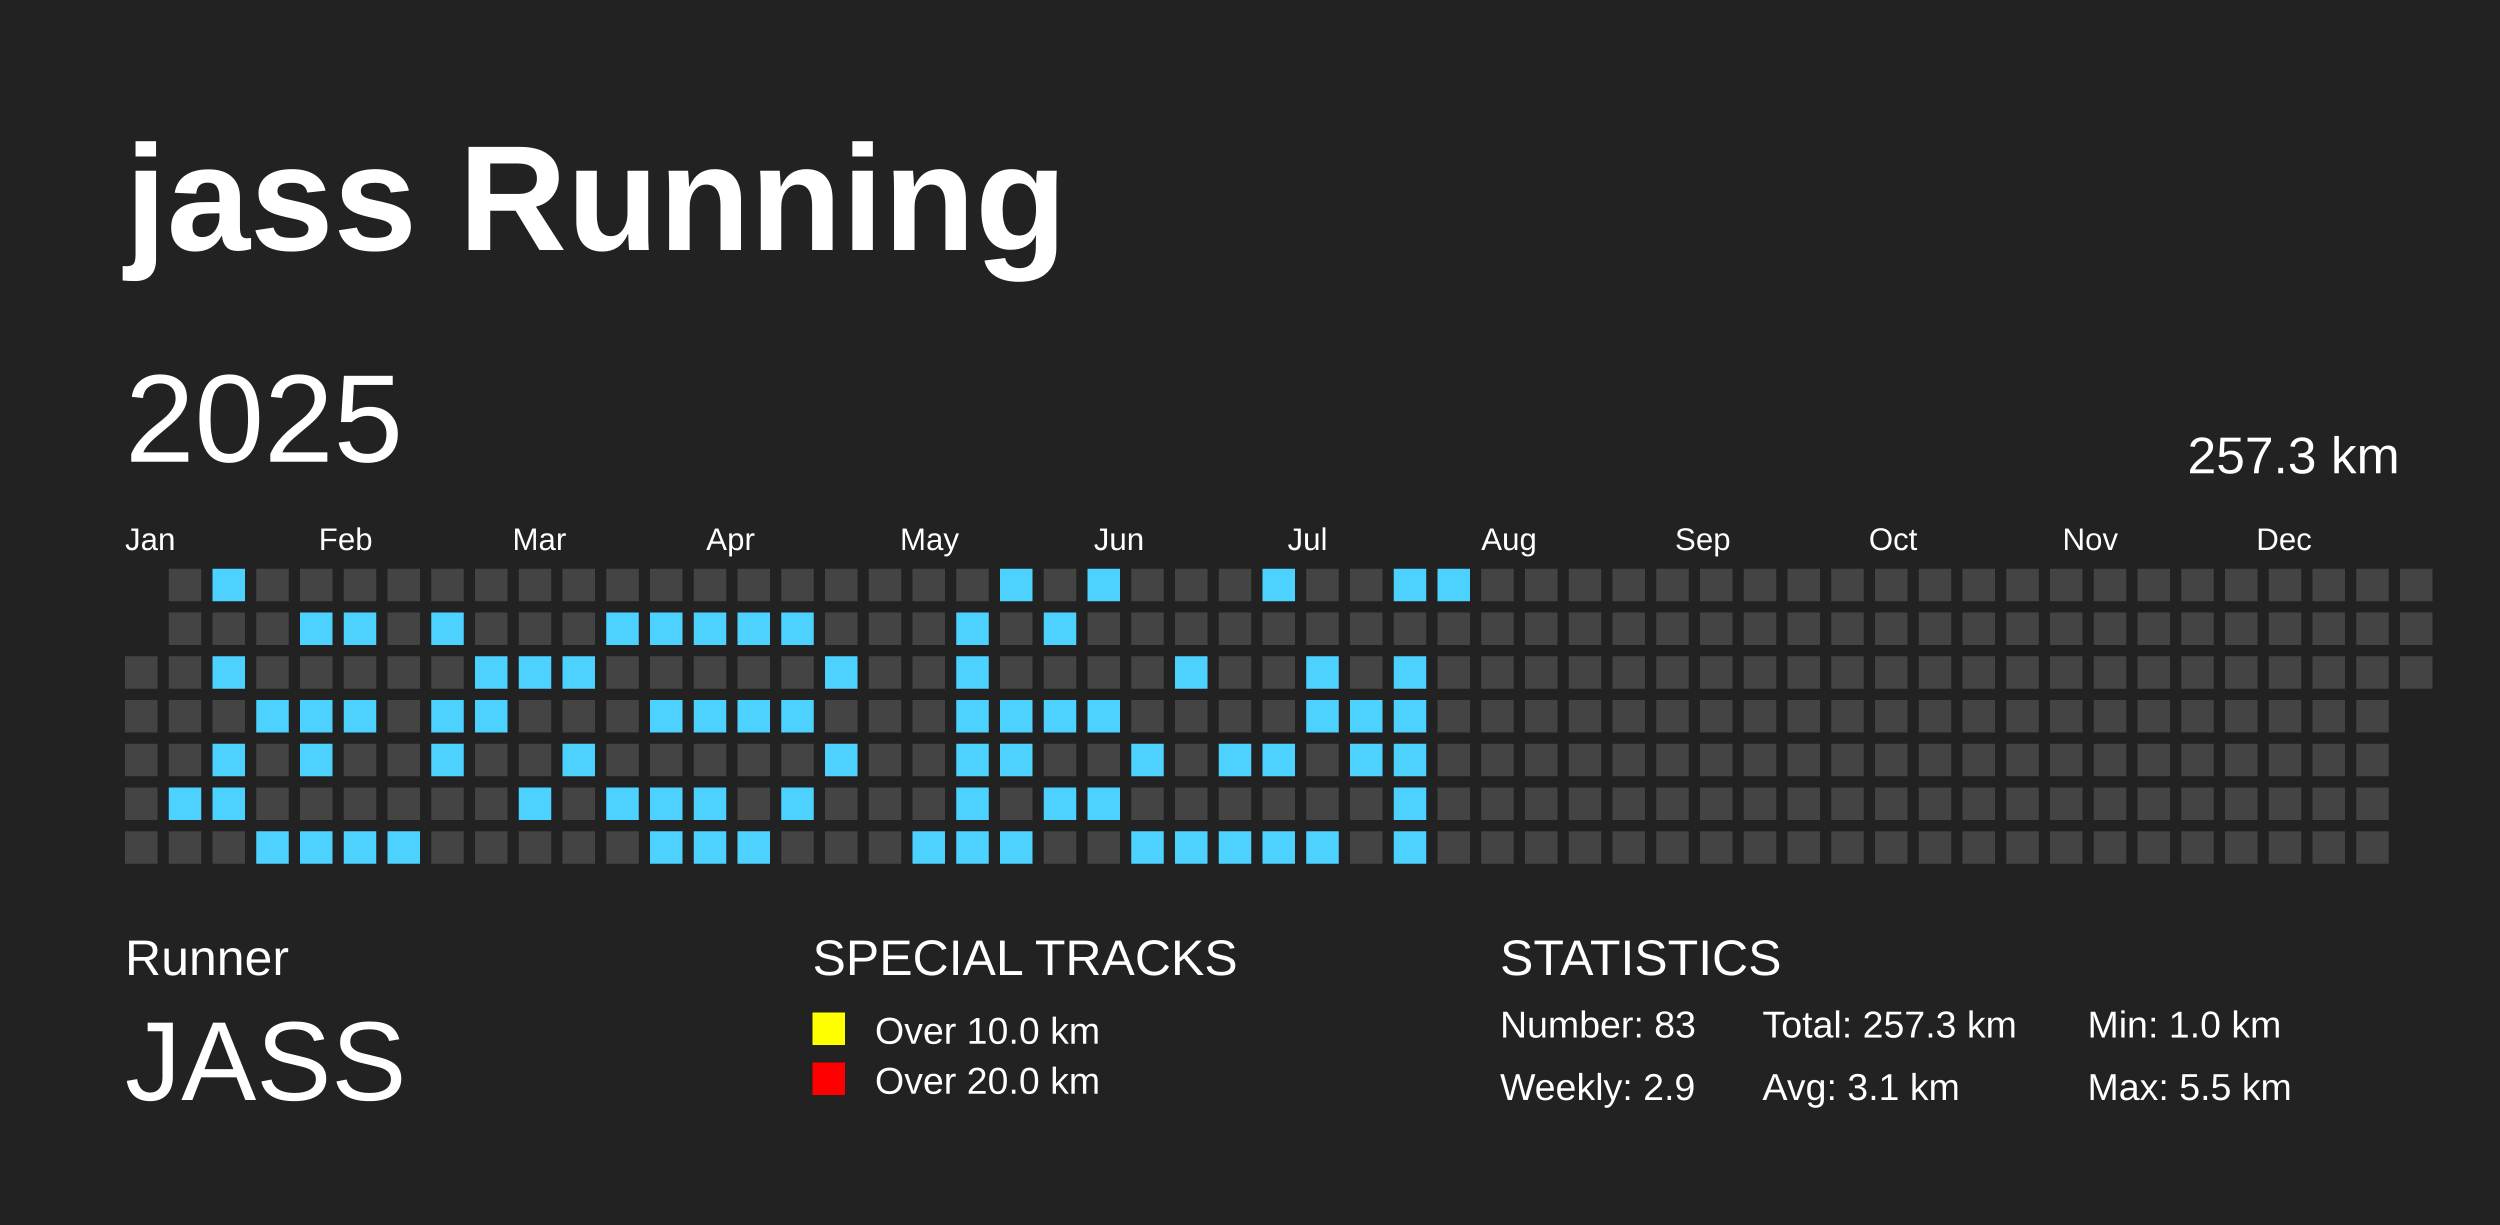
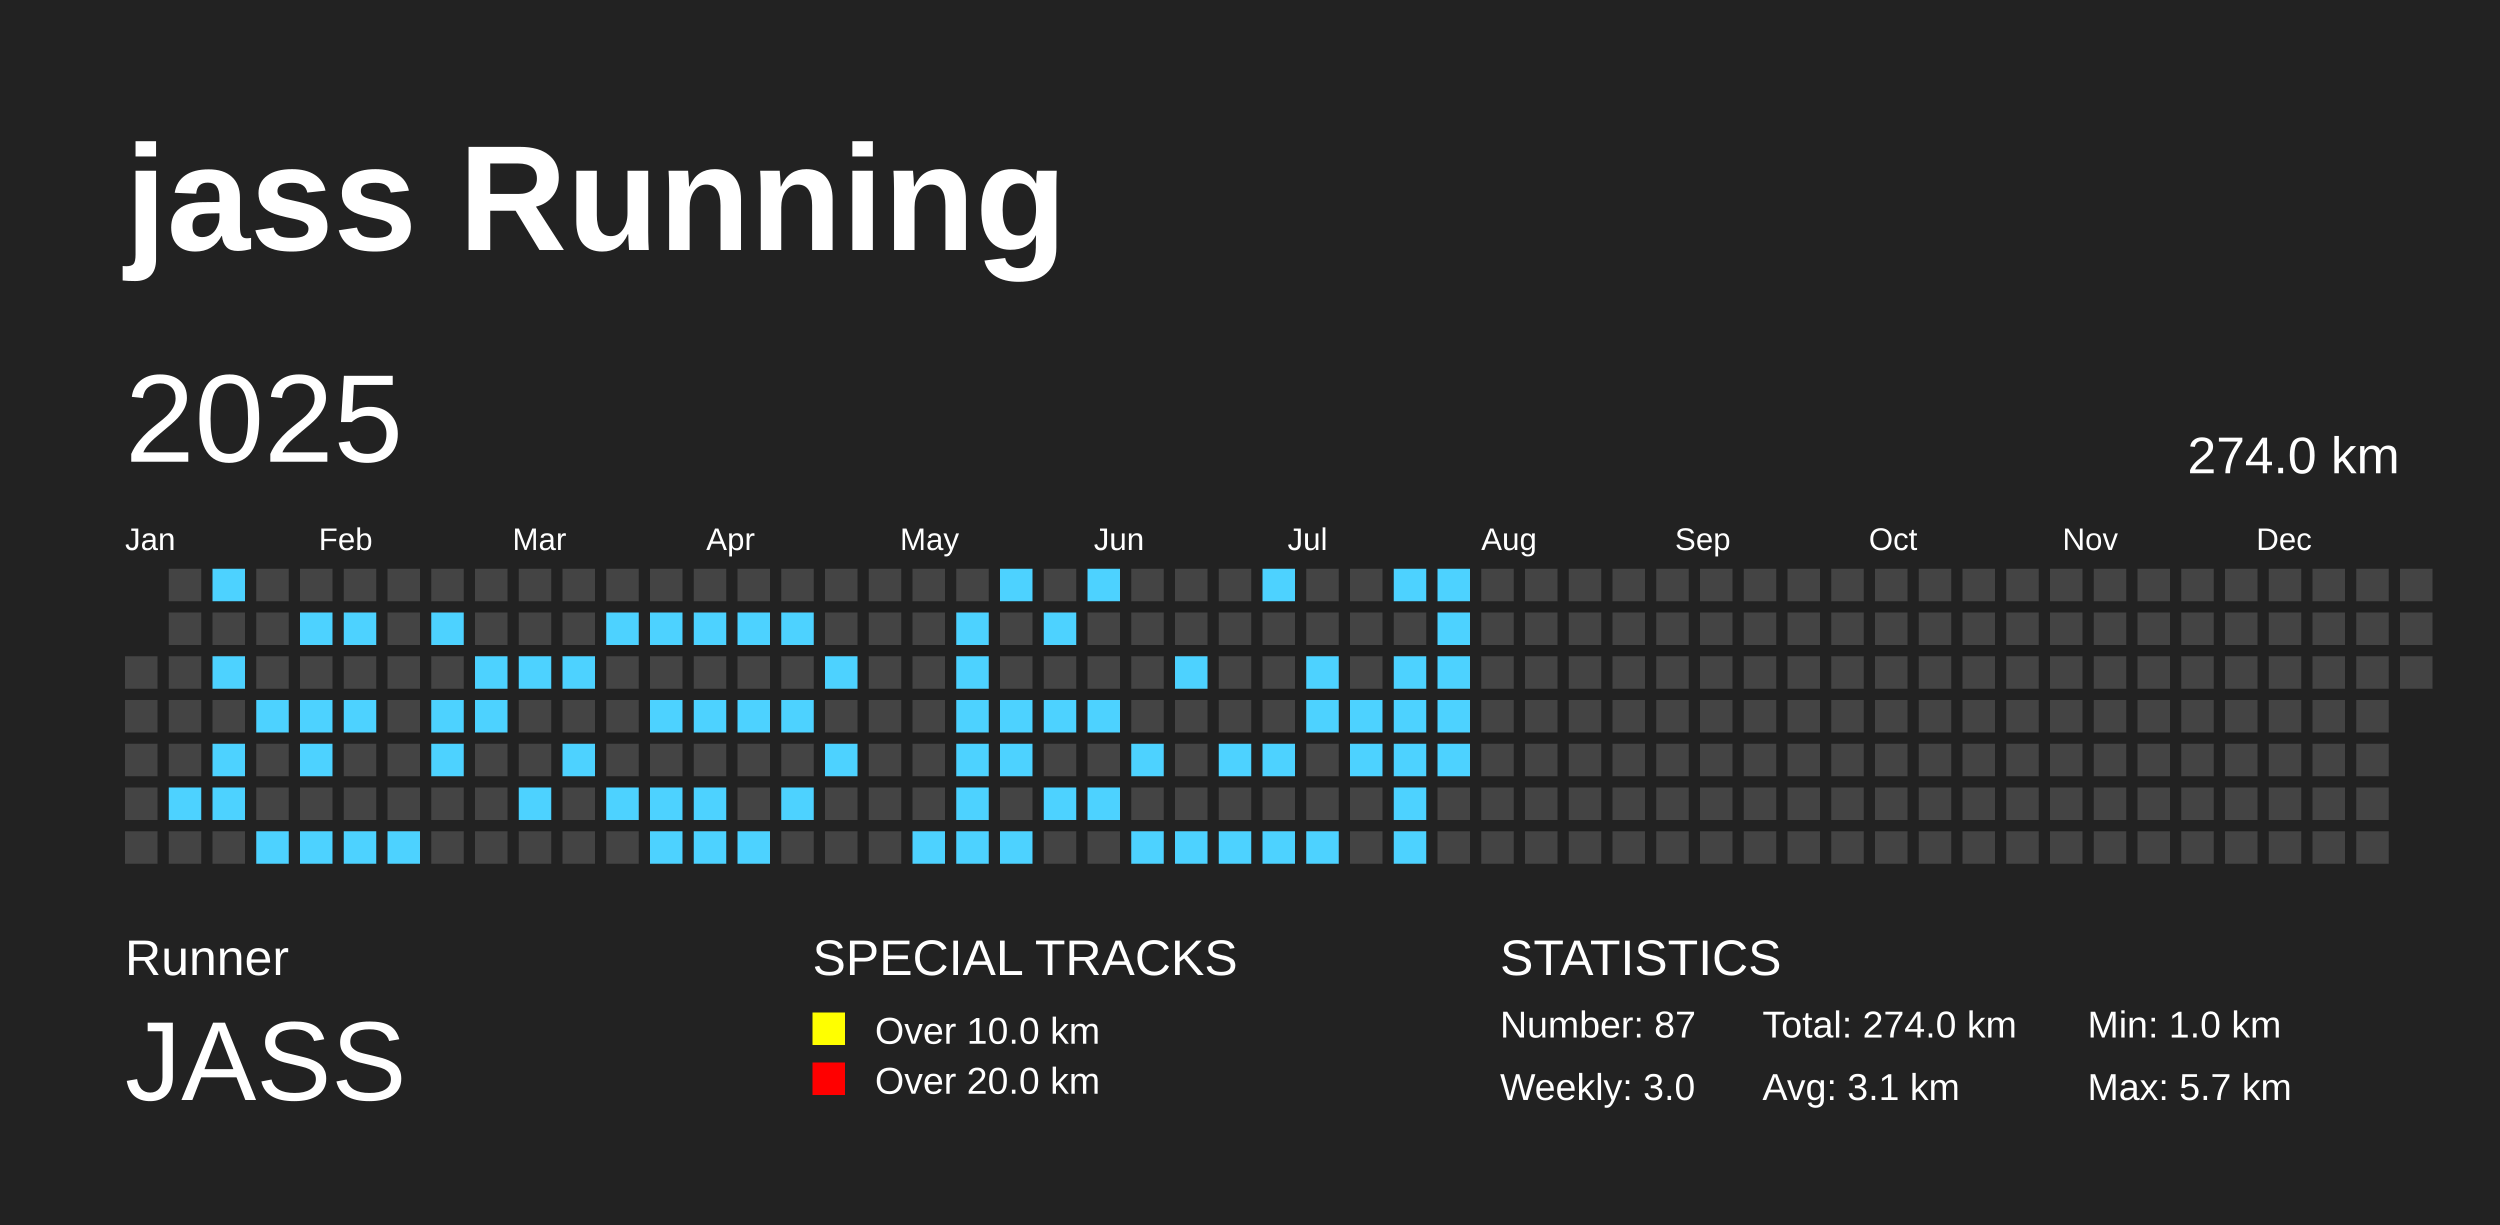
<svg xmlns="http://www.w3.org/2000/svg" baseProfile="full" height="98mm" version="1.1" viewBox="0,0,200,98" width="200mm">
  <defs />
  <rect fill="#222222" height="98" width="200" x="0" y="0" />
  <text fill="#FFFFFF" style="font-size:12px; font-family:Arial; font-weight:bold;" x="10" y="20">jass Running</text>
  <text fill="#FFFFFF" style="font-size:4px; font-family:Arial" x="10" y="78">Runner</text>
  <text fill="#FFFFFF" style="font-size:9px; font-family:Arial" x="10" y="88">JASS</text>
  <text fill="#FFFFFF" style="font-size:4px; font-family:Arial" x="65" y="78">SPECIAL TRACKS</text>
  <rect fill="yellow" height="2.6" width="2.6" x="65" y="81" />
  <text fill="#FFFFFF" style="font-size:3px; font-family:Arial" x="70" y="83.5">Over 10.0 km</text>
  <rect fill="red" height="2.6" width="2.6" x="65" y="85" />
  <text fill="#FFFFFF" style="font-size:3px; font-family:Arial" x="70" y="87.5">Over 20.0 km</text>
  <text fill="#FFFFFF" style="font-size:4px; font-family:Arial" x="120" y="78">STATISTICS</text>
-   <text fill="#FFFFFF" style="font-size:3px; font-family:Arial" x="120" y="83">Number: 83</text>
-   <text fill="#FFFFFF" style="font-size:3px; font-family:Arial" x="120" y="88">Weekly: 2.9</text>
-   <text fill="#FFFFFF" style="font-size:3px; font-family:Arial" x="141" y="83">Total: 257.3 km</text>
+   <text fill="#FFFFFF" style="font-size:3px; font-family:Arial" x="120" y="83">Number: 87</text>
+   <text fill="#FFFFFF" style="font-size:3px; font-family:Arial" x="120" y="88">Weekly: 3.0</text>
+   <text fill="#FFFFFF" style="font-size:3px; font-family:Arial" x="141" y="83">Total: 274.0 km</text>
  <text fill="#FFFFFF" style="font-size:3px; font-family:Arial" x="141" y="88">Avg: 3.1 km</text>
  <text fill="#FFFFFF" style="font-size:3px; font-family:Arial" x="167" y="83">Min: 1.0 km</text>
-   <text fill="#FFFFFF" style="font-size:3px; font-family:Arial" x="167" y="88">Max: 5.5 km</text>
+   <text fill="#FFFFFF" style="font-size:3px; font-family:Arial" x="167" y="88">Max: 5.7 km</text>
  <text dominant-baseline="hanging" fill="#FFFFFF" style="font-size:10.0px; font-family:Arial;" x="10" y="30">2025</text>
-   <text dominant-baseline="hanging" fill="#FFFFFF" style="font-size:4.125px; font-family:Arial;" x="175" y="35">257.3 km</text>
+   <text dominant-baseline="hanging" fill="#FFFFFF" style="font-size:4.125px; font-family:Arial;" x="175" y="35">274.0 km</text>
  <text fill="#FFFFFF" style="font-size:2.5px; font-family:Arial" x="10.0" y="44">Jan</text>
  <text fill="#FFFFFF" style="font-size:2.5px; font-family:Arial" x="25.5" y="44">Feb</text>
  <text fill="#FFFFFF" style="font-size:2.5px; font-family:Arial" x="41.0" y="44">Mar</text>
  <text fill="#FFFFFF" style="font-size:2.5px; font-family:Arial" x="56.5" y="44">Apr</text>
  <text fill="#FFFFFF" style="font-size:2.5px; font-family:Arial" x="72.0" y="44">May</text>
  <text fill="#FFFFFF" style="font-size:2.5px; font-family:Arial" x="87.5" y="44">Jun</text>
  <text fill="#FFFFFF" style="font-size:2.5px; font-family:Arial" x="103.0" y="44">Jul</text>
  <text fill="#FFFFFF" style="font-size:2.5px; font-family:Arial" x="118.5" y="44">Aug</text>
  <text fill="#FFFFFF" style="font-size:2.5px; font-family:Arial" x="134.0" y="44">Sep</text>
  <text fill="#FFFFFF" style="font-size:2.5px; font-family:Arial" x="149.5" y="44">Oct</text>
  <text fill="#FFFFFF" style="font-size:2.5px; font-family:Arial" x="165.0" y="44">Nov</text>
  <text fill="#FFFFFF" style="font-size:2.5px; font-family:Arial" x="180.5" y="44">Dec</text>
  <rect fill="#444444" height="2.6" width="2.6" x="10.0" y="52.5" />
  <rect fill="#444444" height="2.6" width="2.6" x="10.0" y="56.0" />
  <rect fill="#444444" height="2.6" width="2.6" x="10.0" y="59.5" />
  <rect fill="#444444" height="2.6" width="2.6" x="10.0" y="63.0" />
  <rect fill="#444444" height="2.6" width="2.6" x="10.0" y="66.5" />
  <rect fill="#444444" height="2.6" width="2.6" x="13.5" y="45.5" />
  <rect fill="#444444" height="2.6" width="2.6" x="13.5" y="49.0" />
  <rect fill="#444444" height="2.6" width="2.6" x="13.5" y="52.5" />
  <rect fill="#444444" height="2.6" width="2.6" x="13.5" y="56.0" />
  <rect fill="#444444" height="2.6" width="2.6" x="13.5" y="59.5" />
  <rect fill="#4DD2FF" height="2.6" width="2.6" x="13.5" y="63.0" />
  <rect fill="#444444" height="2.6" width="2.6" x="13.5" y="66.5" />
  <rect fill="#4DD2FF" height="2.6" width="2.6" x="17.0" y="45.5" />
  <rect fill="#444444" height="2.6" width="2.6" x="17.0" y="49.0" />
  <rect fill="#4DD2FF" height="2.6" width="2.6" x="17.0" y="52.5" />
  <rect fill="#444444" height="2.6" width="2.6" x="17.0" y="56.0" />
  <rect fill="#4DD2FF" height="2.6" width="2.6" x="17.0" y="59.5" />
  <rect fill="#4DD2FF" height="2.6" width="2.6" x="17.0" y="63.0" />
  <rect fill="#444444" height="2.6" width="2.6" x="17.0" y="66.5" />
  <rect fill="#444444" height="2.6" width="2.6" x="20.5" y="45.5" />
  <rect fill="#444444" height="2.6" width="2.6" x="20.5" y="49.0" />
  <rect fill="#444444" height="2.6" width="2.6" x="20.5" y="52.5" />
  <rect fill="#4DD2FF" height="2.6" width="2.6" x="20.5" y="56.0" />
  <rect fill="#444444" height="2.6" width="2.6" x="20.5" y="59.5" />
  <rect fill="#444444" height="2.6" width="2.6" x="20.5" y="63.0" />
  <rect fill="#4DD2FF" height="2.6" width="2.6" x="20.5" y="66.5" />
  <rect fill="#444444" height="2.6" width="2.6" x="24.0" y="45.5" />
  <rect fill="#4DD2FF" height="2.6" width="2.6" x="24.0" y="49.0" />
  <rect fill="#444444" height="2.6" width="2.6" x="24.0" y="52.5" />
  <rect fill="#4DD2FF" height="2.6" width="2.6" x="24.0" y="56.0" />
  <rect fill="#4DD2FF" height="2.6" width="2.6" x="24.0" y="59.5" />
  <rect fill="#444444" height="2.6" width="2.6" x="24.0" y="63.0" />
  <rect fill="#4DD2FF" height="2.6" width="2.6" x="24.0" y="66.5" />
  <rect fill="#444444" height="2.6" width="2.6" x="27.5" y="45.5" />
  <rect fill="#4DD2FF" height="2.6" width="2.6" x="27.5" y="49.0" />
  <rect fill="#444444" height="2.6" width="2.6" x="27.5" y="52.5" />
  <rect fill="#4DD2FF" height="2.6" width="2.6" x="27.5" y="56.0" />
  <rect fill="#444444" height="2.6" width="2.6" x="27.5" y="59.5" />
  <rect fill="#444444" height="2.6" width="2.6" x="27.5" y="63.0" />
  <rect fill="#4DD2FF" height="2.6" width="2.6" x="27.5" y="66.5" />
  <rect fill="#444444" height="2.6" width="2.6" x="31.0" y="45.5" />
  <rect fill="#444444" height="2.6" width="2.6" x="31.0" y="49.0" />
  <rect fill="#444444" height="2.6" width="2.6" x="31.0" y="52.5" />
  <rect fill="#444444" height="2.6" width="2.6" x="31.0" y="56.0" />
  <rect fill="#444444" height="2.6" width="2.6" x="31.0" y="59.5" />
  <rect fill="#444444" height="2.6" width="2.6" x="31.0" y="63.0" />
  <rect fill="#4DD2FF" height="2.6" width="2.6" x="31.0" y="66.5" />
  <rect fill="#444444" height="2.6" width="2.6" x="34.5" y="45.5" />
  <rect fill="#4DD2FF" height="2.6" width="2.6" x="34.5" y="49.0" />
  <rect fill="#444444" height="2.6" width="2.6" x="34.5" y="52.5" />
  <rect fill="#4DD2FF" height="2.6" width="2.6" x="34.5" y="56.0" />
  <rect fill="#4DD2FF" height="2.6" width="2.6" x="34.5" y="59.5" />
  <rect fill="#444444" height="2.6" width="2.6" x="34.5" y="63.0" />
  <rect fill="#444444" height="2.6" width="2.6" x="34.5" y="66.5" />
  <rect fill="#444444" height="2.6" width="2.6" x="38.0" y="45.5" />
  <rect fill="#444444" height="2.6" width="2.6" x="38.0" y="49.0" />
  <rect fill="#4DD2FF" height="2.6" width="2.6" x="38.0" y="52.5" />
  <rect fill="#4DD2FF" height="2.6" width="2.6" x="38.0" y="56.0" />
  <rect fill="#444444" height="2.6" width="2.6" x="38.0" y="59.5" />
  <rect fill="#444444" height="2.6" width="2.6" x="38.0" y="63.0" />
  <rect fill="#444444" height="2.6" width="2.6" x="38.0" y="66.5" />
  <rect fill="#444444" height="2.6" width="2.6" x="41.5" y="45.5" />
  <rect fill="#444444" height="2.6" width="2.6" x="41.5" y="49.0" />
  <rect fill="#4DD2FF" height="2.6" width="2.6" x="41.5" y="52.5" />
  <rect fill="#444444" height="2.6" width="2.6" x="41.5" y="56.0" />
  <rect fill="#444444" height="2.6" width="2.6" x="41.5" y="59.5" />
  <rect fill="#4DD2FF" height="2.6" width="2.6" x="41.5" y="63.0" />
  <rect fill="#444444" height="2.6" width="2.6" x="41.5" y="66.5" />
  <rect fill="#444444" height="2.6" width="2.6" x="45.0" y="45.5" />
  <rect fill="#444444" height="2.6" width="2.6" x="45.0" y="49.0" />
  <rect fill="#4DD2FF" height="2.6" width="2.6" x="45.0" y="52.5" />
  <rect fill="#444444" height="2.6" width="2.6" x="45.0" y="56.0" />
  <rect fill="#4DD2FF" height="2.6" width="2.6" x="45.0" y="59.5" />
  <rect fill="#444444" height="2.6" width="2.6" x="45.0" y="63.0" />
  <rect fill="#444444" height="2.6" width="2.6" x="45.0" y="66.5" />
  <rect fill="#444444" height="2.6" width="2.6" x="48.5" y="45.5" />
  <rect fill="#4DD2FF" height="2.6" width="2.6" x="48.5" y="49.0" />
  <rect fill="#444444" height="2.6" width="2.6" x="48.5" y="52.5" />
  <rect fill="#444444" height="2.6" width="2.6" x="48.5" y="56.0" />
  <rect fill="#444444" height="2.6" width="2.6" x="48.5" y="59.5" />
  <rect fill="#4DD2FF" height="2.6" width="2.6" x="48.5" y="63.0" />
  <rect fill="#444444" height="2.6" width="2.6" x="48.5" y="66.5" />
  <rect fill="#444444" height="2.6" width="2.6" x="52.0" y="45.5" />
  <rect fill="#4DD2FF" height="2.6" width="2.6" x="52.0" y="49.0" />
  <rect fill="#444444" height="2.6" width="2.6" x="52.0" y="52.5" />
  <rect fill="#4DD2FF" height="2.6" width="2.6" x="52.0" y="56.0" />
  <rect fill="#444444" height="2.6" width="2.6" x="52.0" y="59.5" />
  <rect fill="#4DD2FF" height="2.6" width="2.6" x="52.0" y="63.0" />
  <rect fill="#4DD2FF" height="2.6" width="2.6" x="52.0" y="66.5" />
  <rect fill="#444444" height="2.6" width="2.6" x="55.5" y="45.5" />
  <rect fill="#4DD2FF" height="2.6" width="2.6" x="55.5" y="49.0" />
  <rect fill="#444444" height="2.6" width="2.6" x="55.5" y="52.5" />
  <rect fill="#4DD2FF" height="2.6" width="2.6" x="55.5" y="56.0" />
  <rect fill="#444444" height="2.6" width="2.6" x="55.5" y="59.5" />
  <rect fill="#4DD2FF" height="2.6" width="2.6" x="55.5" y="63.0" />
  <rect fill="#4DD2FF" height="2.6" width="2.6" x="55.5" y="66.5" />
  <rect fill="#444444" height="2.6" width="2.6" x="59.0" y="45.5" />
  <rect fill="#4DD2FF" height="2.6" width="2.6" x="59.0" y="49.0" />
  <rect fill="#444444" height="2.6" width="2.6" x="59.0" y="52.5" />
  <rect fill="#4DD2FF" height="2.6" width="2.6" x="59.0" y="56.0" />
  <rect fill="#444444" height="2.6" width="2.6" x="59.0" y="59.5" />
  <rect fill="#444444" height="2.6" width="2.6" x="59.0" y="63.0" />
  <rect fill="#4DD2FF" height="2.6" width="2.6" x="59.0" y="66.5" />
  <rect fill="#444444" height="2.6" width="2.6" x="62.5" y="45.5" />
  <rect fill="#4DD2FF" height="2.6" width="2.6" x="62.5" y="49.0" />
  <rect fill="#444444" height="2.6" width="2.6" x="62.5" y="52.5" />
  <rect fill="#4DD2FF" height="2.6" width="2.6" x="62.5" y="56.0" />
  <rect fill="#444444" height="2.6" width="2.6" x="62.5" y="59.5" />
  <rect fill="#4DD2FF" height="2.6" width="2.6" x="62.5" y="63.0" />
  <rect fill="#444444" height="2.6" width="2.6" x="62.5" y="66.5" />
  <rect fill="#444444" height="2.6" width="2.6" x="66.0" y="45.5" />
  <rect fill="#444444" height="2.6" width="2.6" x="66.0" y="49.0" />
  <rect fill="#4DD2FF" height="2.6" width="2.6" x="66.0" y="52.5" />
  <rect fill="#444444" height="2.6" width="2.6" x="66.0" y="56.0" />
  <rect fill="#4DD2FF" height="2.6" width="2.6" x="66.0" y="59.5" />
  <rect fill="#444444" height="2.6" width="2.6" x="66.0" y="63.0" />
  <rect fill="#444444" height="2.6" width="2.6" x="66.0" y="66.5" />
  <rect fill="#444444" height="2.6" width="2.6" x="69.5" y="45.5" />
  <rect fill="#444444" height="2.6" width="2.6" x="69.5" y="49.0" />
  <rect fill="#444444" height="2.6" width="2.6" x="69.5" y="52.5" />
  <rect fill="#444444" height="2.6" width="2.6" x="69.5" y="56.0" />
  <rect fill="#444444" height="2.6" width="2.6" x="69.5" y="59.5" />
  <rect fill="#444444" height="2.6" width="2.6" x="69.5" y="63.0" />
  <rect fill="#444444" height="2.6" width="2.6" x="69.5" y="66.5" />
  <rect fill="#444444" height="2.6" width="2.6" x="73.0" y="45.5" />
  <rect fill="#444444" height="2.6" width="2.6" x="73.0" y="49.0" />
  <rect fill="#444444" height="2.6" width="2.6" x="73.0" y="52.5" />
  <rect fill="#444444" height="2.6" width="2.6" x="73.0" y="56.0" />
  <rect fill="#444444" height="2.6" width="2.6" x="73.0" y="59.5" />
  <rect fill="#444444" height="2.6" width="2.6" x="73.0" y="63.0" />
  <rect fill="#4DD2FF" height="2.6" width="2.6" x="73.0" y="66.5" />
  <rect fill="#444444" height="2.6" width="2.6" x="76.5" y="45.5" />
  <rect fill="#4DD2FF" height="2.6" width="2.6" x="76.5" y="49.0" />
  <rect fill="#4DD2FF" height="2.6" width="2.6" x="76.5" y="52.5" />
  <rect fill="#4DD2FF" height="2.6" width="2.6" x="76.5" y="56.0" />
  <rect fill="#4DD2FF" height="2.6" width="2.6" x="76.5" y="59.5" />
  <rect fill="#4DD2FF" height="2.6" width="2.6" x="76.5" y="63.0" />
  <rect fill="#4DD2FF" height="2.6" width="2.6" x="76.5" y="66.5" />
  <rect fill="#4DD2FF" height="2.6" width="2.6" x="80.0" y="45.5" />
  <rect fill="#444444" height="2.6" width="2.6" x="80.0" y="49.0" />
  <rect fill="#444444" height="2.6" width="2.6" x="80.0" y="52.5" />
  <rect fill="#4DD2FF" height="2.6" width="2.6" x="80.0" y="56.0" />
  <rect fill="#4DD2FF" height="2.6" width="2.6" x="80.0" y="59.5" />
  <rect fill="#444444" height="2.6" width="2.6" x="80.0" y="63.0" />
  <rect fill="#4DD2FF" height="2.6" width="2.6" x="80.0" y="66.5" />
  <rect fill="#444444" height="2.6" width="2.6" x="83.5" y="45.5" />
  <rect fill="#4DD2FF" height="2.6" width="2.6" x="83.5" y="49.0" />
  <rect fill="#444444" height="2.6" width="2.6" x="83.5" y="52.5" />
  <rect fill="#4DD2FF" height="2.6" width="2.6" x="83.5" y="56.0" />
  <rect fill="#444444" height="2.6" width="2.6" x="83.5" y="59.5" />
  <rect fill="#4DD2FF" height="2.6" width="2.6" x="83.5" y="63.0" />
  <rect fill="#444444" height="2.6" width="2.6" x="83.5" y="66.5" />
  <rect fill="#4DD2FF" height="2.6" width="2.6" x="87.0" y="45.5" />
  <rect fill="#444444" height="2.6" width="2.6" x="87.0" y="49.0" />
  <rect fill="#444444" height="2.6" width="2.6" x="87.0" y="52.5" />
  <rect fill="#4DD2FF" height="2.6" width="2.6" x="87.0" y="56.0" />
  <rect fill="#444444" height="2.6" width="2.6" x="87.0" y="59.5" />
  <rect fill="#4DD2FF" height="2.6" width="2.6" x="87.0" y="63.0" />
  <rect fill="#444444" height="2.6" width="2.6" x="87.0" y="66.5" />
  <rect fill="#444444" height="2.6" width="2.6" x="90.5" y="45.5" />
  <rect fill="#444444" height="2.6" width="2.6" x="90.5" y="49.0" />
  <rect fill="#444444" height="2.6" width="2.6" x="90.5" y="52.5" />
  <rect fill="#444444" height="2.6" width="2.6" x="90.5" y="56.0" />
  <rect fill="#4DD2FF" height="2.6" width="2.6" x="90.5" y="59.5" />
  <rect fill="#444444" height="2.6" width="2.6" x="90.5" y="63.0" />
  <rect fill="#4DD2FF" height="2.6" width="2.6" x="90.5" y="66.5" />
  <rect fill="#444444" height="2.6" width="2.6" x="94.0" y="45.5" />
  <rect fill="#444444" height="2.6" width="2.6" x="94.0" y="49.0" />
  <rect fill="#4DD2FF" height="2.6" width="2.6" x="94.0" y="52.5" />
  <rect fill="#444444" height="2.6" width="2.6" x="94.0" y="56.0" />
  <rect fill="#444444" height="2.6" width="2.6" x="94.0" y="59.5" />
  <rect fill="#444444" height="2.6" width="2.6" x="94.0" y="63.0" />
  <rect fill="#4DD2FF" height="2.6" width="2.6" x="94.0" y="66.5" />
  <rect fill="#444444" height="2.6" width="2.6" x="97.5" y="45.5" />
  <rect fill="#444444" height="2.6" width="2.6" x="97.5" y="49.0" />
  <rect fill="#444444" height="2.6" width="2.6" x="97.5" y="52.5" />
  <rect fill="#444444" height="2.6" width="2.6" x="97.5" y="56.0" />
  <rect fill="#4DD2FF" height="2.6" width="2.6" x="97.5" y="59.5" />
  <rect fill="#444444" height="2.6" width="2.6" x="97.5" y="63.0" />
  <rect fill="#4DD2FF" height="2.6" width="2.6" x="97.5" y="66.5" />
  <rect fill="#4DD2FF" height="2.6" width="2.6" x="101.0" y="45.5" />
  <rect fill="#444444" height="2.6" width="2.6" x="101.0" y="49.0" />
  <rect fill="#444444" height="2.6" width="2.6" x="101.0" y="52.5" />
  <rect fill="#444444" height="2.6" width="2.6" x="101.0" y="56.0" />
  <rect fill="#4DD2FF" height="2.6" width="2.6" x="101.0" y="59.5" />
  <rect fill="#444444" height="2.6" width="2.6" x="101.0" y="63.0" />
  <rect fill="#4DD2FF" height="2.6" width="2.6" x="101.0" y="66.5" />
  <rect fill="#444444" height="2.6" width="2.6" x="104.5" y="45.5" />
  <rect fill="#444444" height="2.6" width="2.6" x="104.5" y="49.0" />
  <rect fill="#4DD2FF" height="2.6" width="2.6" x="104.5" y="52.5" />
  <rect fill="#4DD2FF" height="2.6" width="2.6" x="104.5" y="56.0" />
  <rect fill="#444444" height="2.6" width="2.6" x="104.5" y="59.5" />
  <rect fill="#444444" height="2.6" width="2.6" x="104.5" y="63.0" />
  <rect fill="#4DD2FF" height="2.6" width="2.6" x="104.5" y="66.5" />
  <rect fill="#444444" height="2.6" width="2.6" x="108.0" y="45.5" />
  <rect fill="#444444" height="2.6" width="2.6" x="108.0" y="49.0" />
  <rect fill="#444444" height="2.6" width="2.6" x="108.0" y="52.5" />
  <rect fill="#4DD2FF" height="2.6" width="2.6" x="108.0" y="56.0" />
  <rect fill="#4DD2FF" height="2.6" width="2.6" x="108.0" y="59.5" />
  <rect fill="#444444" height="2.6" width="2.6" x="108.0" y="63.0" />
  <rect fill="#444444" height="2.6" width="2.6" x="108.0" y="66.5" />
  <rect fill="#4DD2FF" height="2.6" width="2.6" x="111.5" y="45.5" />
  <rect fill="#444444" height="2.6" width="2.6" x="111.5" y="49.0" />
  <rect fill="#4DD2FF" height="2.6" width="2.6" x="111.5" y="52.5" />
  <rect fill="#4DD2FF" height="2.6" width="2.6" x="111.5" y="56.0" />
  <rect fill="#4DD2FF" height="2.6" width="2.6" x="111.5" y="59.5" />
  <rect fill="#4DD2FF" height="2.6" width="2.6" x="111.5" y="63.0" />
  <rect fill="#4DD2FF" height="2.6" width="2.6" x="111.5" y="66.5" />
  <rect fill="#4DD2FF" height="2.6" width="2.6" x="115.0" y="45.5" />
-   <rect fill="#444444" height="2.6" width="2.6" x="115.0" y="49.0" />
-   <rect fill="#444444" height="2.6" width="2.6" x="115.0" y="52.5" />
-   <rect fill="#444444" height="2.6" width="2.6" x="115.0" y="56.0" />
-   <rect fill="#444444" height="2.6" width="2.6" x="115.0" y="59.5" />
+   <rect fill="#4DD2FF" height="2.6" width="2.6" x="115.0" y="49.0" />
+   <rect fill="#4DD2FF" height="2.6" width="2.6" x="115.0" y="52.5" />
+   <rect fill="#4DD2FF" height="2.6" width="2.6" x="115.0" y="56.0" />
+   <rect fill="#4DD2FF" height="2.6" width="2.6" x="115.0" y="59.5" />
  <rect fill="#444444" height="2.6" width="2.6" x="115.0" y="63.0" />
  <rect fill="#444444" height="2.6" width="2.6" x="115.0" y="66.5" />
  <rect fill="#444444" height="2.6" width="2.6" x="118.5" y="45.5" />
  <rect fill="#444444" height="2.6" width="2.6" x="118.5" y="49.0" />
  <rect fill="#444444" height="2.6" width="2.6" x="118.5" y="52.5" />
  <rect fill="#444444" height="2.6" width="2.6" x="118.5" y="56.0" />
  <rect fill="#444444" height="2.6" width="2.6" x="118.5" y="59.5" />
  <rect fill="#444444" height="2.6" width="2.6" x="118.5" y="63.0" />
  <rect fill="#444444" height="2.6" width="2.6" x="118.5" y="66.5" />
  <rect fill="#444444" height="2.6" width="2.6" x="122.0" y="45.5" />
  <rect fill="#444444" height="2.6" width="2.6" x="122.0" y="49.0" />
  <rect fill="#444444" height="2.6" width="2.6" x="122.0" y="52.5" />
  <rect fill="#444444" height="2.6" width="2.6" x="122.0" y="56.0" />
  <rect fill="#444444" height="2.6" width="2.6" x="122.0" y="59.5" />
  <rect fill="#444444" height="2.6" width="2.6" x="122.0" y="63.0" />
  <rect fill="#444444" height="2.6" width="2.6" x="122.0" y="66.5" />
  <rect fill="#444444" height="2.6" width="2.6" x="125.5" y="45.5" />
  <rect fill="#444444" height="2.6" width="2.6" x="125.5" y="49.0" />
  <rect fill="#444444" height="2.6" width="2.6" x="125.5" y="52.5" />
  <rect fill="#444444" height="2.6" width="2.6" x="125.5" y="56.0" />
  <rect fill="#444444" height="2.6" width="2.6" x="125.5" y="59.5" />
  <rect fill="#444444" height="2.6" width="2.6" x="125.5" y="63.0" />
  <rect fill="#444444" height="2.6" width="2.6" x="125.5" y="66.5" />
  <rect fill="#444444" height="2.6" width="2.6" x="129.0" y="45.5" />
  <rect fill="#444444" height="2.6" width="2.6" x="129.0" y="49.0" />
  <rect fill="#444444" height="2.6" width="2.6" x="129.0" y="52.5" />
  <rect fill="#444444" height="2.6" width="2.6" x="129.0" y="56.0" />
  <rect fill="#444444" height="2.6" width="2.6" x="129.0" y="59.5" />
  <rect fill="#444444" height="2.6" width="2.6" x="129.0" y="63.0" />
  <rect fill="#444444" height="2.6" width="2.6" x="129.0" y="66.5" />
  <rect fill="#444444" height="2.6" width="2.6" x="132.5" y="45.5" />
  <rect fill="#444444" height="2.6" width="2.6" x="132.5" y="49.0" />
  <rect fill="#444444" height="2.6" width="2.6" x="132.5" y="52.5" />
  <rect fill="#444444" height="2.6" width="2.6" x="132.5" y="56.0" />
  <rect fill="#444444" height="2.6" width="2.6" x="132.5" y="59.5" />
  <rect fill="#444444" height="2.6" width="2.6" x="132.5" y="63.0" />
  <rect fill="#444444" height="2.6" width="2.6" x="132.5" y="66.5" />
  <rect fill="#444444" height="2.6" width="2.6" x="136.0" y="45.5" />
  <rect fill="#444444" height="2.6" width="2.6" x="136.0" y="49.0" />
  <rect fill="#444444" height="2.6" width="2.6" x="136.0" y="52.5" />
  <rect fill="#444444" height="2.6" width="2.6" x="136.0" y="56.0" />
  <rect fill="#444444" height="2.6" width="2.6" x="136.0" y="59.5" />
  <rect fill="#444444" height="2.6" width="2.6" x="136.0" y="63.0" />
  <rect fill="#444444" height="2.6" width="2.6" x="136.0" y="66.5" />
  <rect fill="#444444" height="2.6" width="2.6" x="139.5" y="45.5" />
  <rect fill="#444444" height="2.6" width="2.6" x="139.5" y="49.0" />
  <rect fill="#444444" height="2.6" width="2.6" x="139.5" y="52.5" />
  <rect fill="#444444" height="2.6" width="2.6" x="139.5" y="56.0" />
  <rect fill="#444444" height="2.6" width="2.6" x="139.5" y="59.5" />
  <rect fill="#444444" height="2.6" width="2.6" x="139.5" y="63.0" />
  <rect fill="#444444" height="2.6" width="2.6" x="139.5" y="66.5" />
  <rect fill="#444444" height="2.6" width="2.6" x="143.0" y="45.5" />
  <rect fill="#444444" height="2.6" width="2.6" x="143.0" y="49.0" />
  <rect fill="#444444" height="2.6" width="2.6" x="143.0" y="52.5" />
  <rect fill="#444444" height="2.6" width="2.6" x="143.0" y="56.0" />
  <rect fill="#444444" height="2.6" width="2.6" x="143.0" y="59.5" />
  <rect fill="#444444" height="2.6" width="2.6" x="143.0" y="63.0" />
  <rect fill="#444444" height="2.6" width="2.6" x="143.0" y="66.5" />
  <rect fill="#444444" height="2.6" width="2.6" x="146.5" y="45.5" />
  <rect fill="#444444" height="2.6" width="2.6" x="146.5" y="49.0" />
  <rect fill="#444444" height="2.6" width="2.6" x="146.5" y="52.5" />
  <rect fill="#444444" height="2.6" width="2.6" x="146.5" y="56.0" />
  <rect fill="#444444" height="2.6" width="2.6" x="146.5" y="59.5" />
  <rect fill="#444444" height="2.6" width="2.6" x="146.5" y="63.0" />
  <rect fill="#444444" height="2.6" width="2.6" x="146.5" y="66.5" />
  <rect fill="#444444" height="2.6" width="2.6" x="150.0" y="45.5" />
  <rect fill="#444444" height="2.6" width="2.6" x="150.0" y="49.0" />
  <rect fill="#444444" height="2.6" width="2.6" x="150.0" y="52.5" />
  <rect fill="#444444" height="2.6" width="2.6" x="150.0" y="56.0" />
  <rect fill="#444444" height="2.6" width="2.6" x="150.0" y="59.5" />
  <rect fill="#444444" height="2.6" width="2.6" x="150.0" y="63.0" />
  <rect fill="#444444" height="2.6" width="2.6" x="150.0" y="66.5" />
  <rect fill="#444444" height="2.6" width="2.6" x="153.5" y="45.5" />
  <rect fill="#444444" height="2.6" width="2.6" x="153.5" y="49.0" />
  <rect fill="#444444" height="2.6" width="2.6" x="153.5" y="52.5" />
  <rect fill="#444444" height="2.6" width="2.6" x="153.5" y="56.0" />
  <rect fill="#444444" height="2.6" width="2.6" x="153.5" y="59.5" />
  <rect fill="#444444" height="2.6" width="2.6" x="153.5" y="63.0" />
  <rect fill="#444444" height="2.6" width="2.6" x="153.5" y="66.5" />
  <rect fill="#444444" height="2.6" width="2.6" x="157.0" y="45.5" />
  <rect fill="#444444" height="2.6" width="2.6" x="157.0" y="49.0" />
  <rect fill="#444444" height="2.6" width="2.6" x="157.0" y="52.5" />
  <rect fill="#444444" height="2.6" width="2.6" x="157.0" y="56.0" />
  <rect fill="#444444" height="2.6" width="2.6" x="157.0" y="59.5" />
  <rect fill="#444444" height="2.6" width="2.6" x="157.0" y="63.0" />
  <rect fill="#444444" height="2.6" width="2.6" x="157.0" y="66.5" />
  <rect fill="#444444" height="2.6" width="2.6" x="160.5" y="45.5" />
  <rect fill="#444444" height="2.6" width="2.6" x="160.5" y="49.0" />
  <rect fill="#444444" height="2.6" width="2.6" x="160.5" y="52.5" />
  <rect fill="#444444" height="2.6" width="2.6" x="160.5" y="56.0" />
  <rect fill="#444444" height="2.6" width="2.6" x="160.5" y="59.5" />
  <rect fill="#444444" height="2.6" width="2.6" x="160.5" y="63.0" />
  <rect fill="#444444" height="2.6" width="2.6" x="160.5" y="66.5" />
  <rect fill="#444444" height="2.6" width="2.6" x="164.0" y="45.5" />
  <rect fill="#444444" height="2.6" width="2.6" x="164.0" y="49.0" />
  <rect fill="#444444" height="2.6" width="2.6" x="164.0" y="52.5" />
  <rect fill="#444444" height="2.6" width="2.6" x="164.0" y="56.0" />
  <rect fill="#444444" height="2.6" width="2.6" x="164.0" y="59.5" />
  <rect fill="#444444" height="2.6" width="2.6" x="164.0" y="63.0" />
  <rect fill="#444444" height="2.6" width="2.6" x="164.0" y="66.5" />
  <rect fill="#444444" height="2.6" width="2.6" x="167.5" y="45.5" />
  <rect fill="#444444" height="2.6" width="2.6" x="167.5" y="49.0" />
  <rect fill="#444444" height="2.6" width="2.6" x="167.5" y="52.5" />
  <rect fill="#444444" height="2.6" width="2.6" x="167.5" y="56.0" />
  <rect fill="#444444" height="2.6" width="2.6" x="167.5" y="59.5" />
  <rect fill="#444444" height="2.6" width="2.6" x="167.5" y="63.0" />
  <rect fill="#444444" height="2.6" width="2.6" x="167.5" y="66.5" />
  <rect fill="#444444" height="2.6" width="2.6" x="171.0" y="45.5" />
  <rect fill="#444444" height="2.6" width="2.6" x="171.0" y="49.0" />
  <rect fill="#444444" height="2.6" width="2.6" x="171.0" y="52.5" />
  <rect fill="#444444" height="2.6" width="2.6" x="171.0" y="56.0" />
  <rect fill="#444444" height="2.6" width="2.6" x="171.0" y="59.5" />
  <rect fill="#444444" height="2.6" width="2.6" x="171.0" y="63.0" />
  <rect fill="#444444" height="2.6" width="2.6" x="171.0" y="66.5" />
  <rect fill="#444444" height="2.6" width="2.6" x="174.5" y="45.5" />
  <rect fill="#444444" height="2.6" width="2.6" x="174.5" y="49.0" />
  <rect fill="#444444" height="2.6" width="2.6" x="174.5" y="52.5" />
  <rect fill="#444444" height="2.6" width="2.6" x="174.5" y="56.0" />
  <rect fill="#444444" height="2.6" width="2.6" x="174.5" y="59.5" />
  <rect fill="#444444" height="2.6" width="2.6" x="174.5" y="63.0" />
  <rect fill="#444444" height="2.6" width="2.6" x="174.5" y="66.5" />
  <rect fill="#444444" height="2.6" width="2.6" x="178.0" y="45.5" />
  <rect fill="#444444" height="2.6" width="2.6" x="178.0" y="49.0" />
  <rect fill="#444444" height="2.6" width="2.6" x="178.0" y="52.5" />
  <rect fill="#444444" height="2.6" width="2.6" x="178.0" y="56.0" />
  <rect fill="#444444" height="2.6" width="2.6" x="178.0" y="59.5" />
  <rect fill="#444444" height="2.6" width="2.6" x="178.0" y="63.0" />
  <rect fill="#444444" height="2.6" width="2.6" x="178.0" y="66.5" />
  <rect fill="#444444" height="2.6" width="2.6" x="181.5" y="45.5" />
  <rect fill="#444444" height="2.6" width="2.6" x="181.5" y="49.0" />
  <rect fill="#444444" height="2.6" width="2.6" x="181.5" y="52.5" />
  <rect fill="#444444" height="2.6" width="2.6" x="181.5" y="56.0" />
  <rect fill="#444444" height="2.6" width="2.6" x="181.5" y="59.5" />
  <rect fill="#444444" height="2.6" width="2.6" x="181.5" y="63.0" />
  <rect fill="#444444" height="2.6" width="2.6" x="181.5" y="66.5" />
  <rect fill="#444444" height="2.6" width="2.6" x="185.0" y="45.5" />
  <rect fill="#444444" height="2.6" width="2.6" x="185.0" y="49.0" />
  <rect fill="#444444" height="2.6" width="2.6" x="185.0" y="52.5" />
  <rect fill="#444444" height="2.6" width="2.6" x="185.0" y="56.0" />
  <rect fill="#444444" height="2.6" width="2.6" x="185.0" y="59.5" />
  <rect fill="#444444" height="2.6" width="2.6" x="185.0" y="63.0" />
  <rect fill="#444444" height="2.6" width="2.6" x="185.0" y="66.5" />
  <rect fill="#444444" height="2.6" width="2.6" x="188.5" y="45.5" />
  <rect fill="#444444" height="2.6" width="2.6" x="188.5" y="49.0" />
  <rect fill="#444444" height="2.6" width="2.6" x="188.5" y="52.5" />
  <rect fill="#444444" height="2.6" width="2.6" x="188.5" y="56.0" />
  <rect fill="#444444" height="2.6" width="2.6" x="188.5" y="59.5" />
  <rect fill="#444444" height="2.6" width="2.6" x="188.5" y="63.0" />
  <rect fill="#444444" height="2.6" width="2.6" x="188.5" y="66.5" />
  <rect fill="#444444" height="2.6" width="2.6" x="192.0" y="45.5" />
  <rect fill="#444444" height="2.6" width="2.6" x="192.0" y="49.0" />
  <rect fill="#444444" height="2.6" width="2.6" x="192.0" y="52.5" />
</svg>
